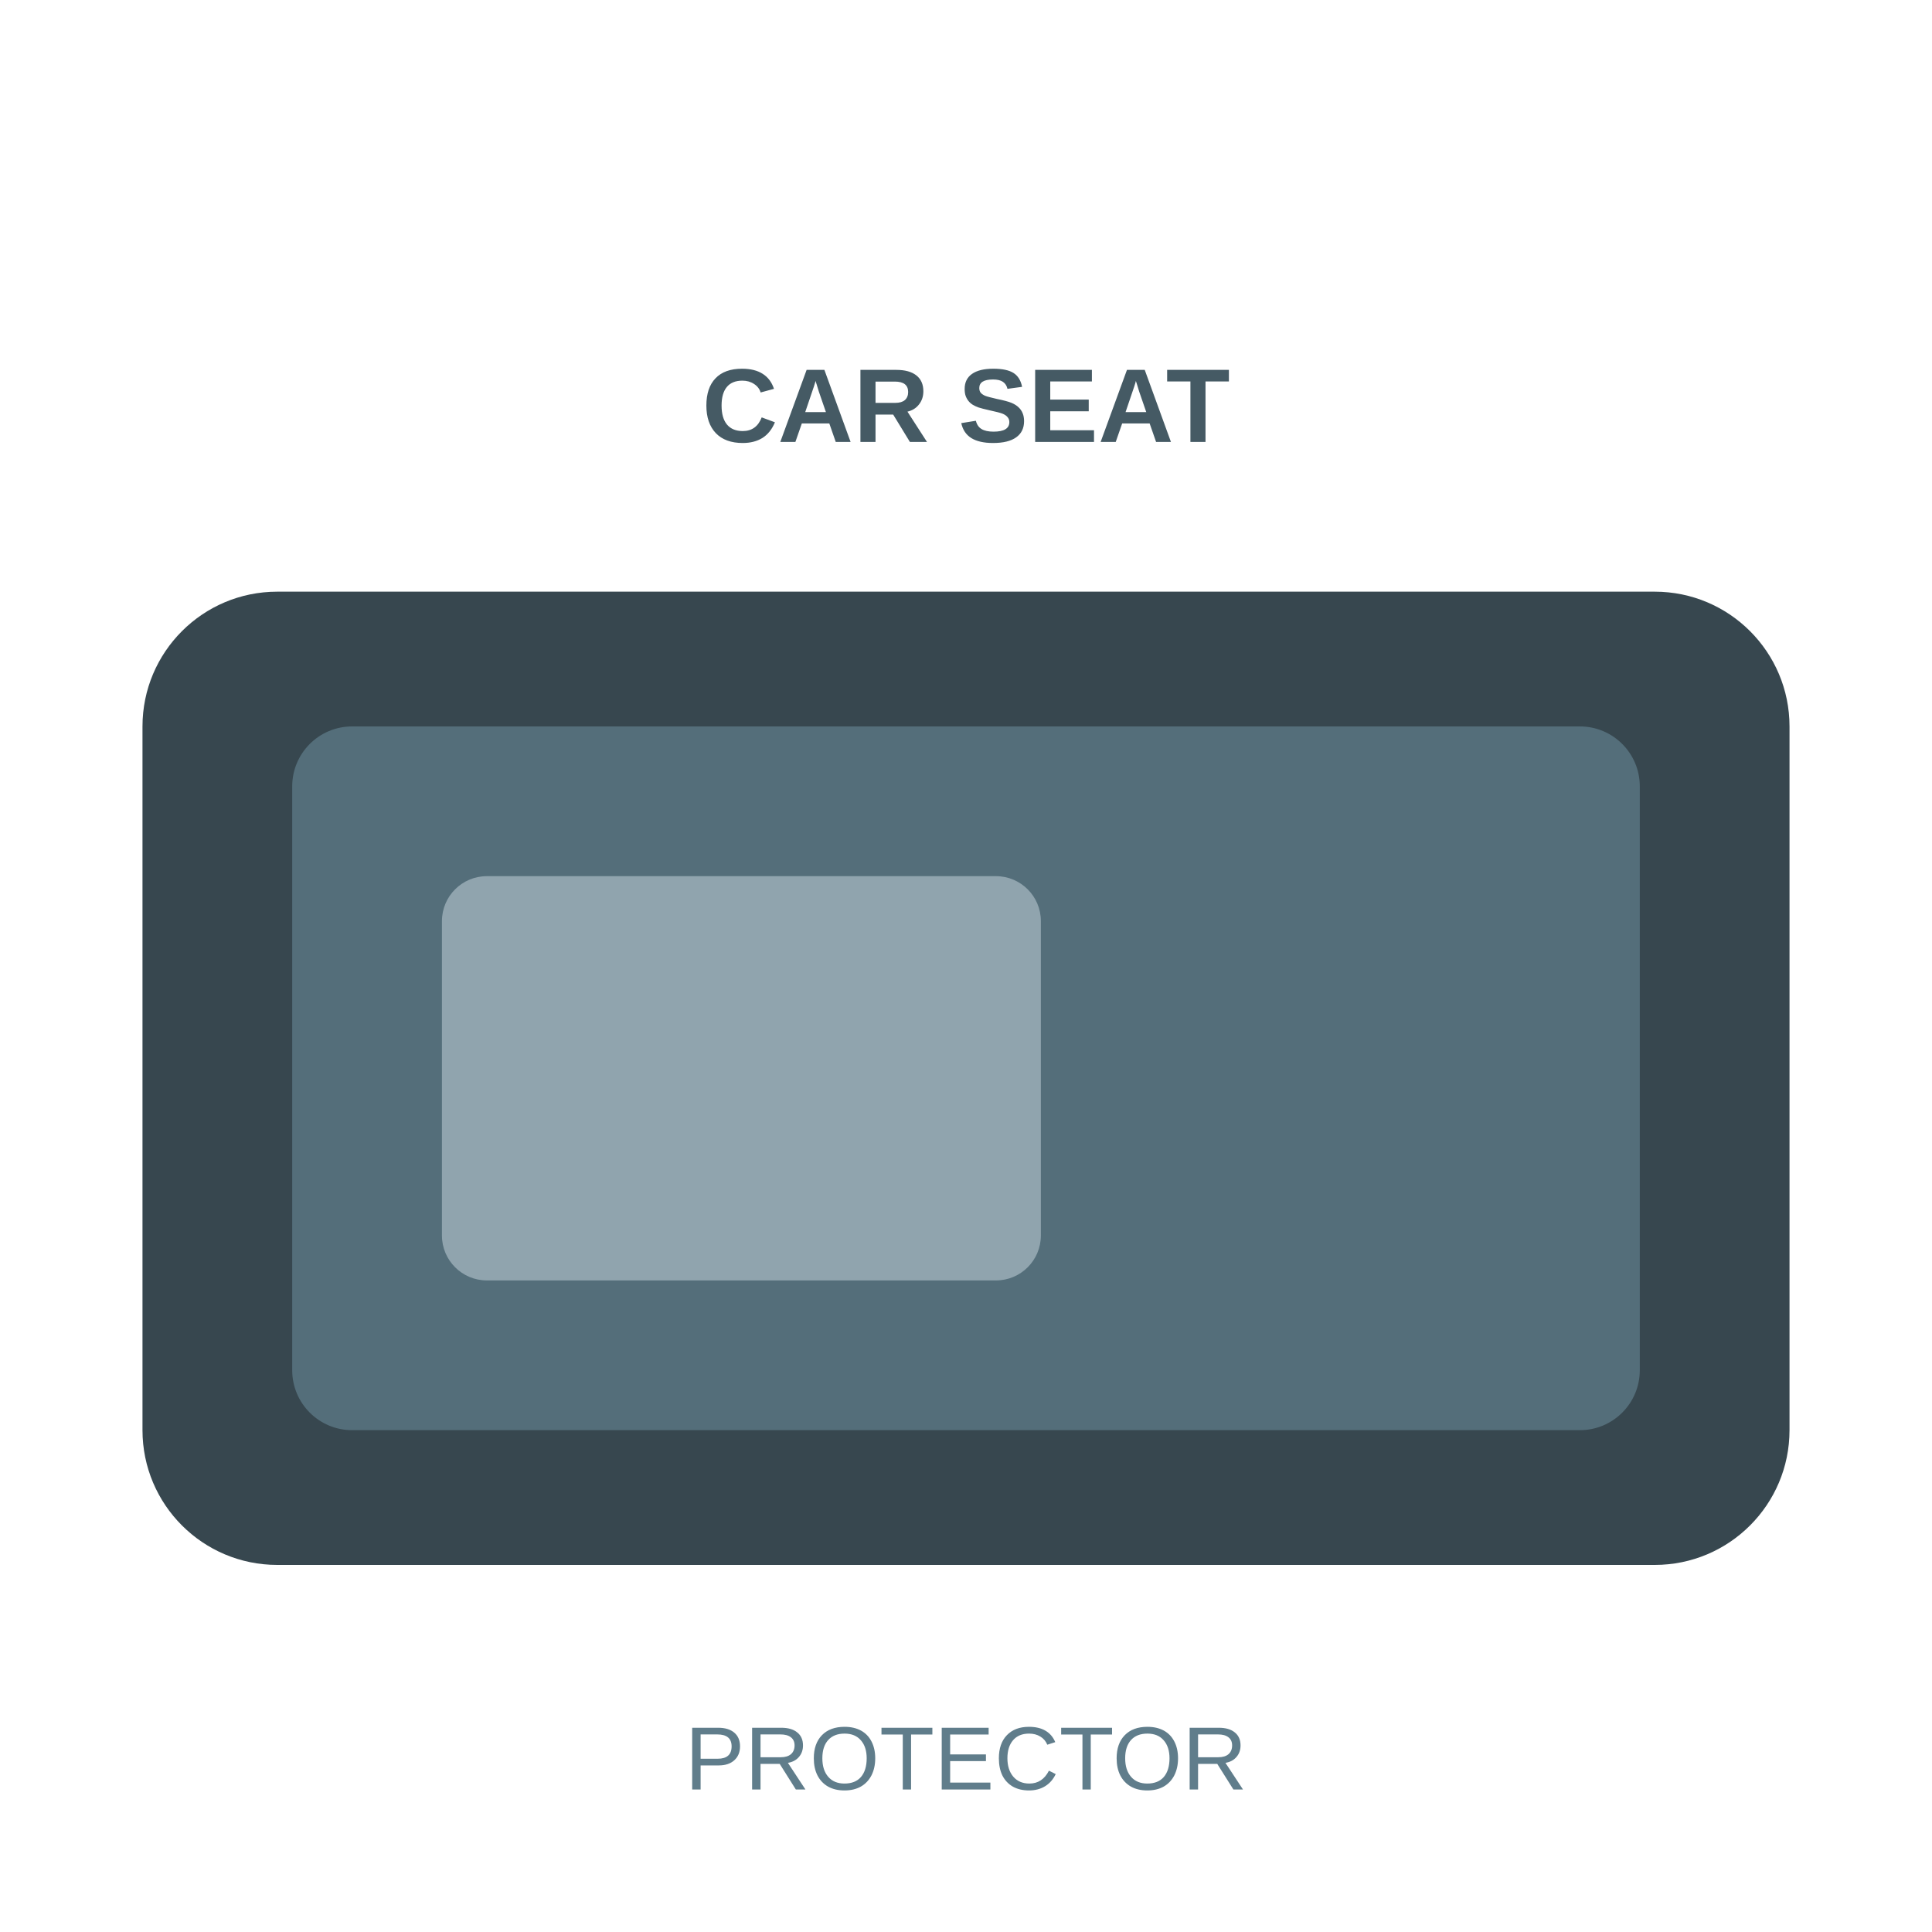
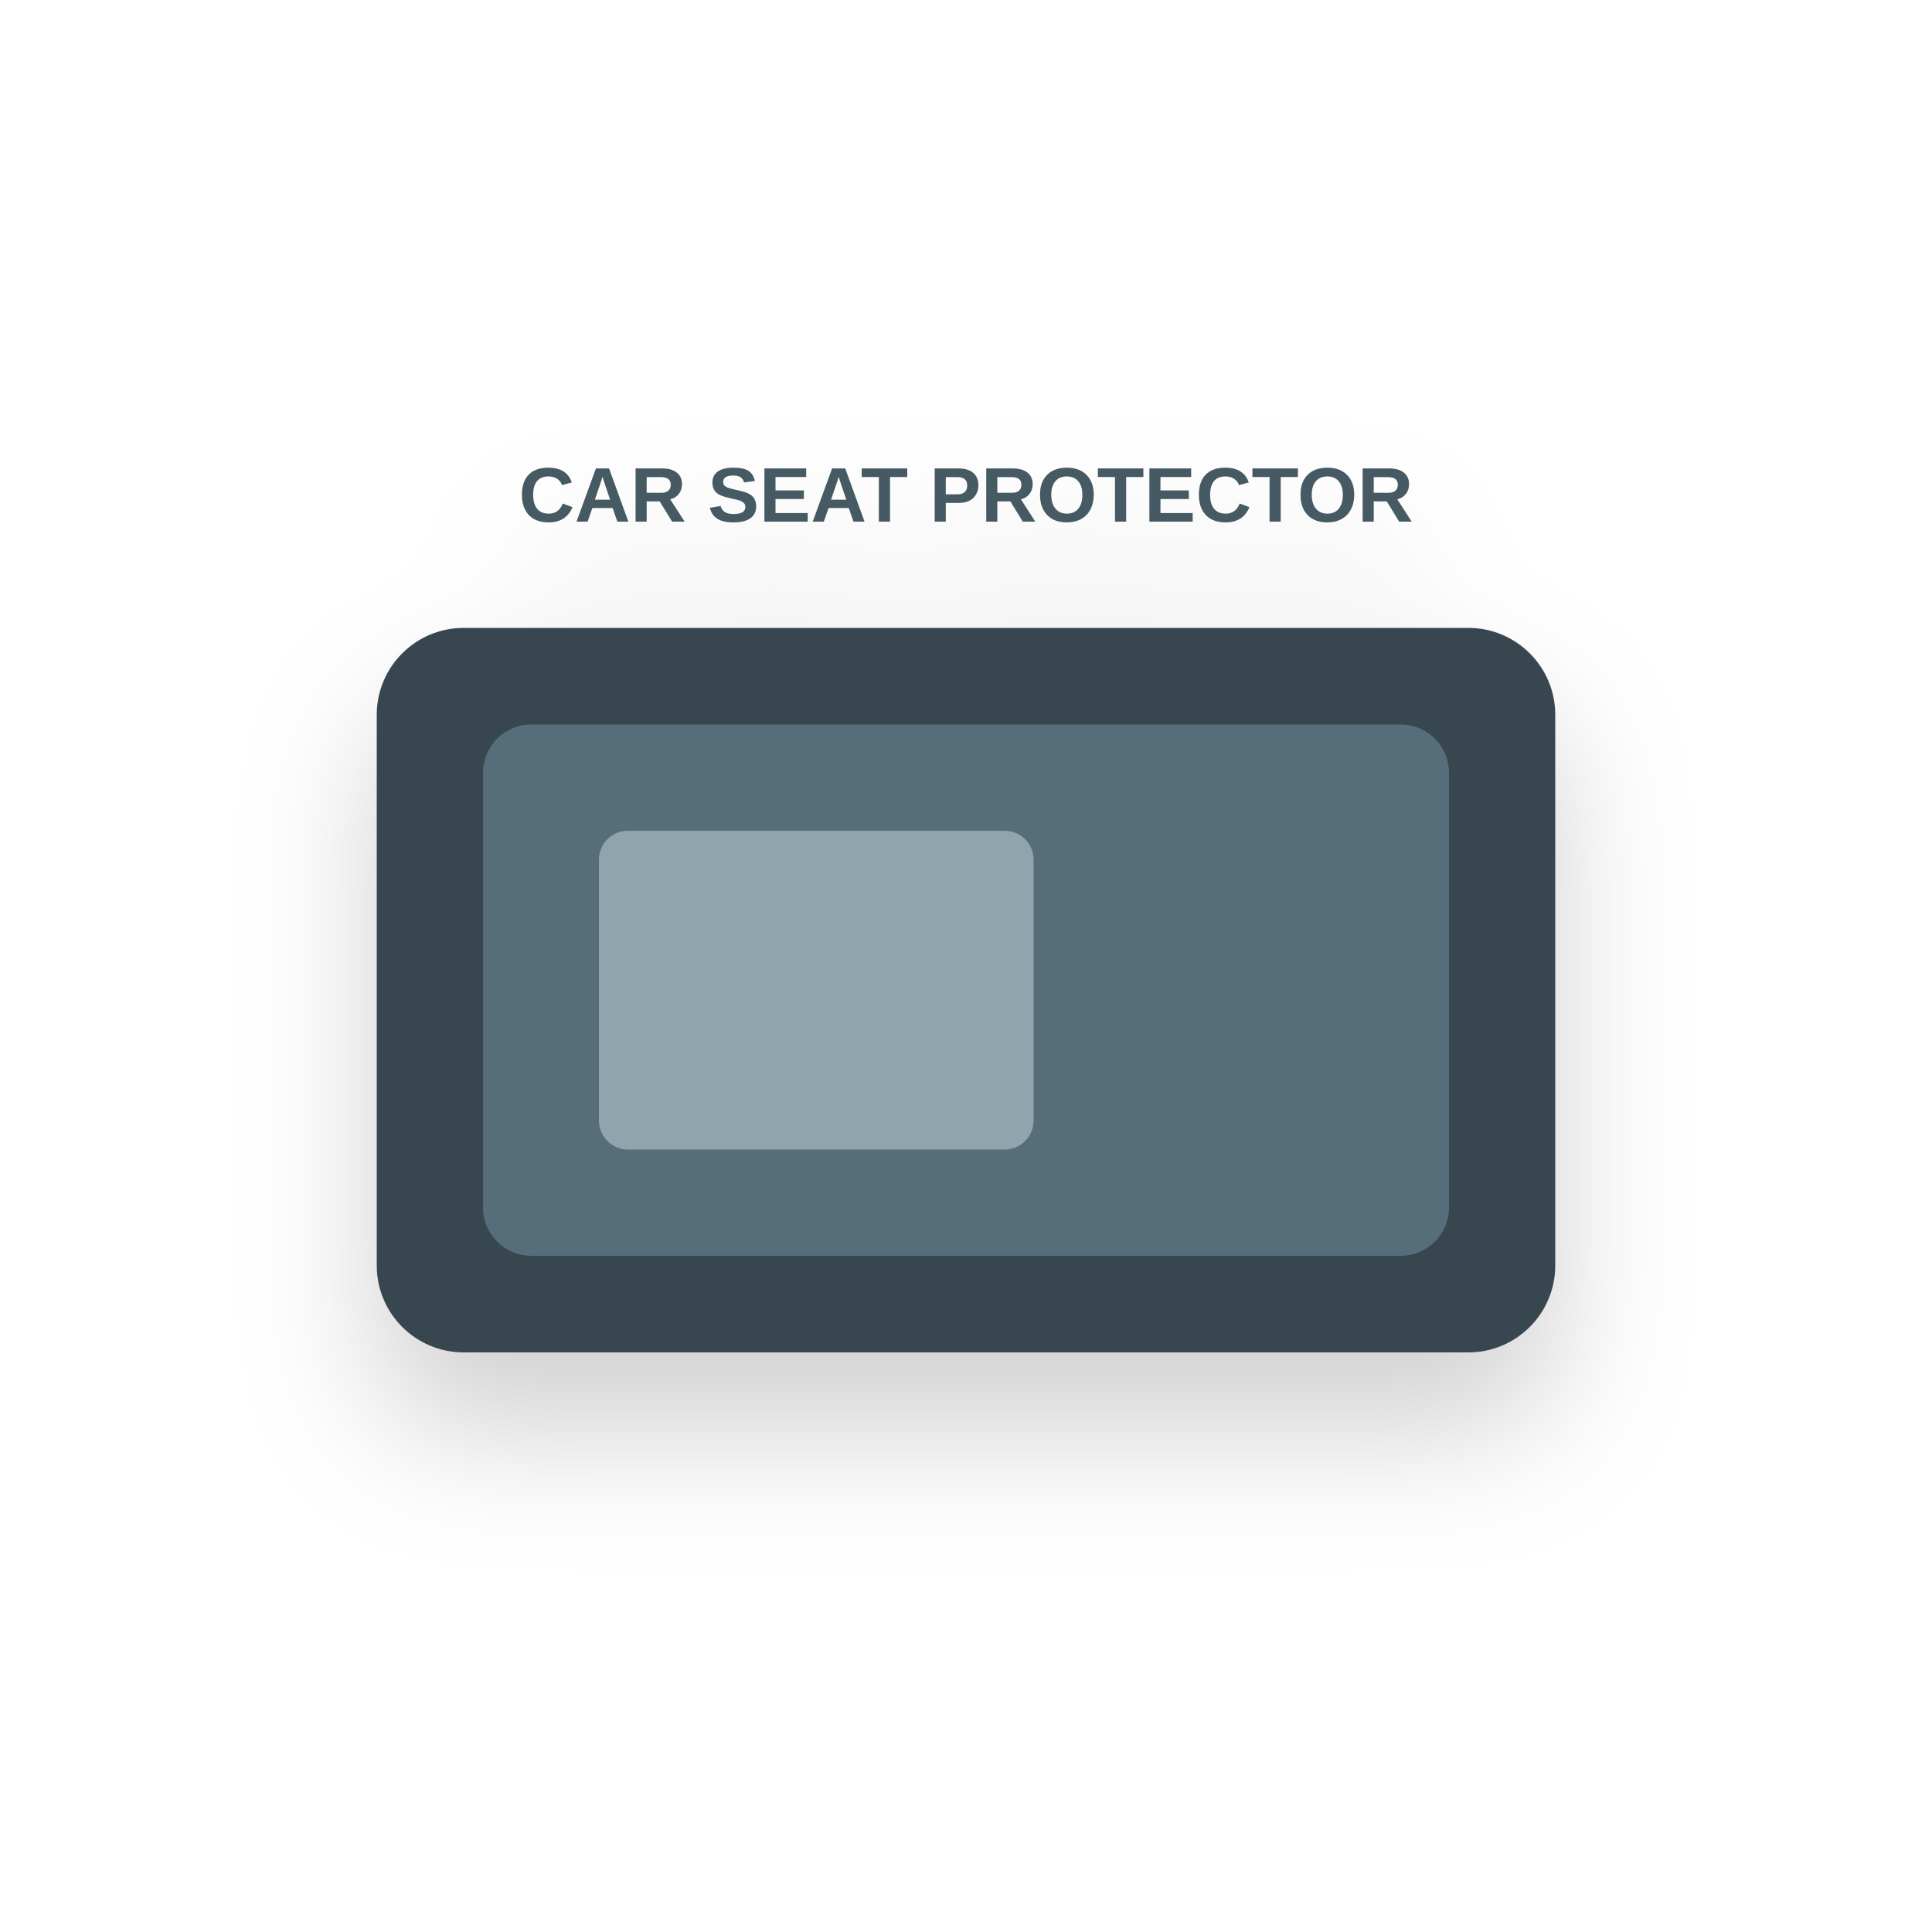
<svg xmlns="http://www.w3.org/2000/svg" viewBox="0 0 400 400" width="400" height="400">
  <rect width="400" height="400" fill="#ffffff" />
-   <g transform="translate(200 200) scale(1.55) translate(-200 -200)">
-     <rect x="90" y="150" width="220" height="130" rx="18" fill="#37474f" />
-     <rect x="110" y="168" width="180" height="94" rx="8" fill="#546e7a" />
-     <rect x="130" y="188" width="80" height="54" rx="6" fill="#90a4ae" />
-     <text x="200" y="130" text-anchor="middle" fill="#455a64" font-family="Arial" font-size="14" font-weight="700">CAR SEAT</text>
-     <text x="200" y="310" text-anchor="middle" fill="#607d8b" font-family="Arial" font-size="12">PROTECTOR</text>
+   <defs>
+     <filter id="pack" x="-25%" y="-15%" width="150%" height="150%">
+       <feDropShadow dx="0" dy="16" stdDeviation="14" flood-color="#1a1a1a" flood-opacity="0.18" />
+     </filter>
+     <linearGradient id="shine" x1="0" y1="0" x2="1" y2="0">
+       <stop offset="0" stop-color="#fff" stop-opacity="0" />
+       <stop offset="0.45" stop-color="#fff" stop-opacity="0.22" />
+       <stop offset="1" stop-color="#fff" stop-opacity="0" />
+     </linearGradient>
+   </defs>
+   <g filter="url(#pack)">
+     <rect x="78" y="130" width="244" height="150" rx="18" fill="#37474f" />
+     <rect x="100" y="150" width="200" height="110" rx="10" fill="#546e7a" />
+     <rect x="124" y="172" width="90" height="66" rx="6" fill="#90a4ae" />
+     <text x="200" y="108" text-anchor="middle" fill="#455a64" font-family="Arial" font-size="16" font-weight="700">CAR SEAT PROTECTOR</text>
  </g>
</svg>
